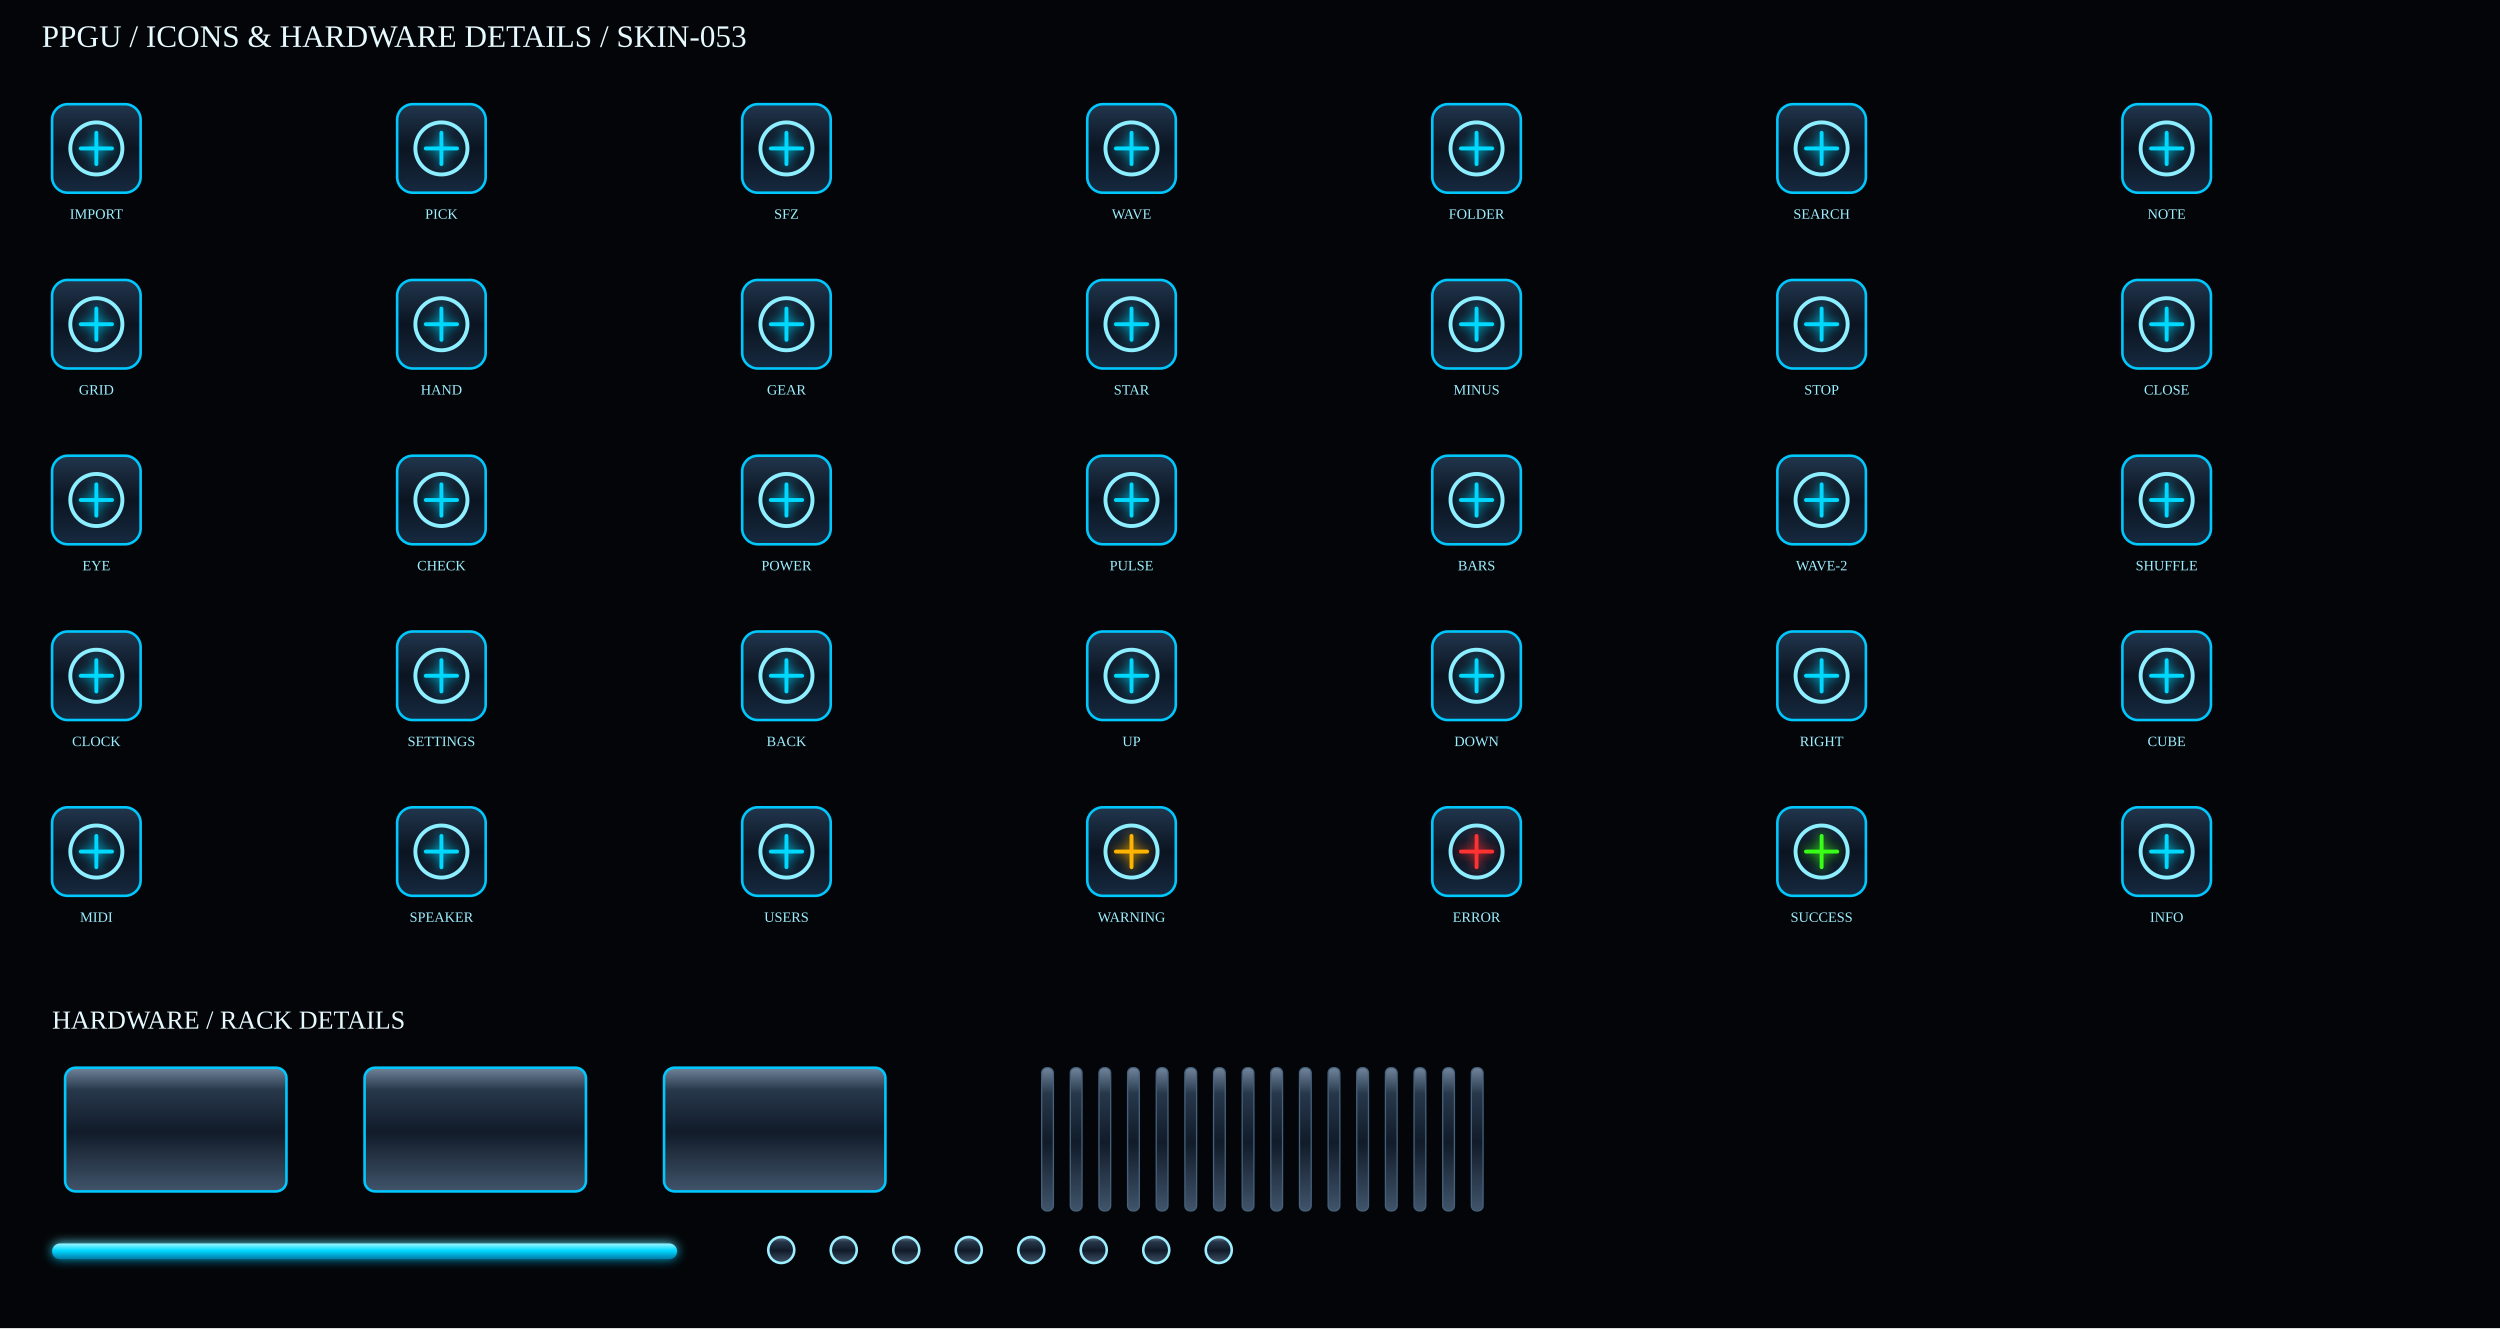
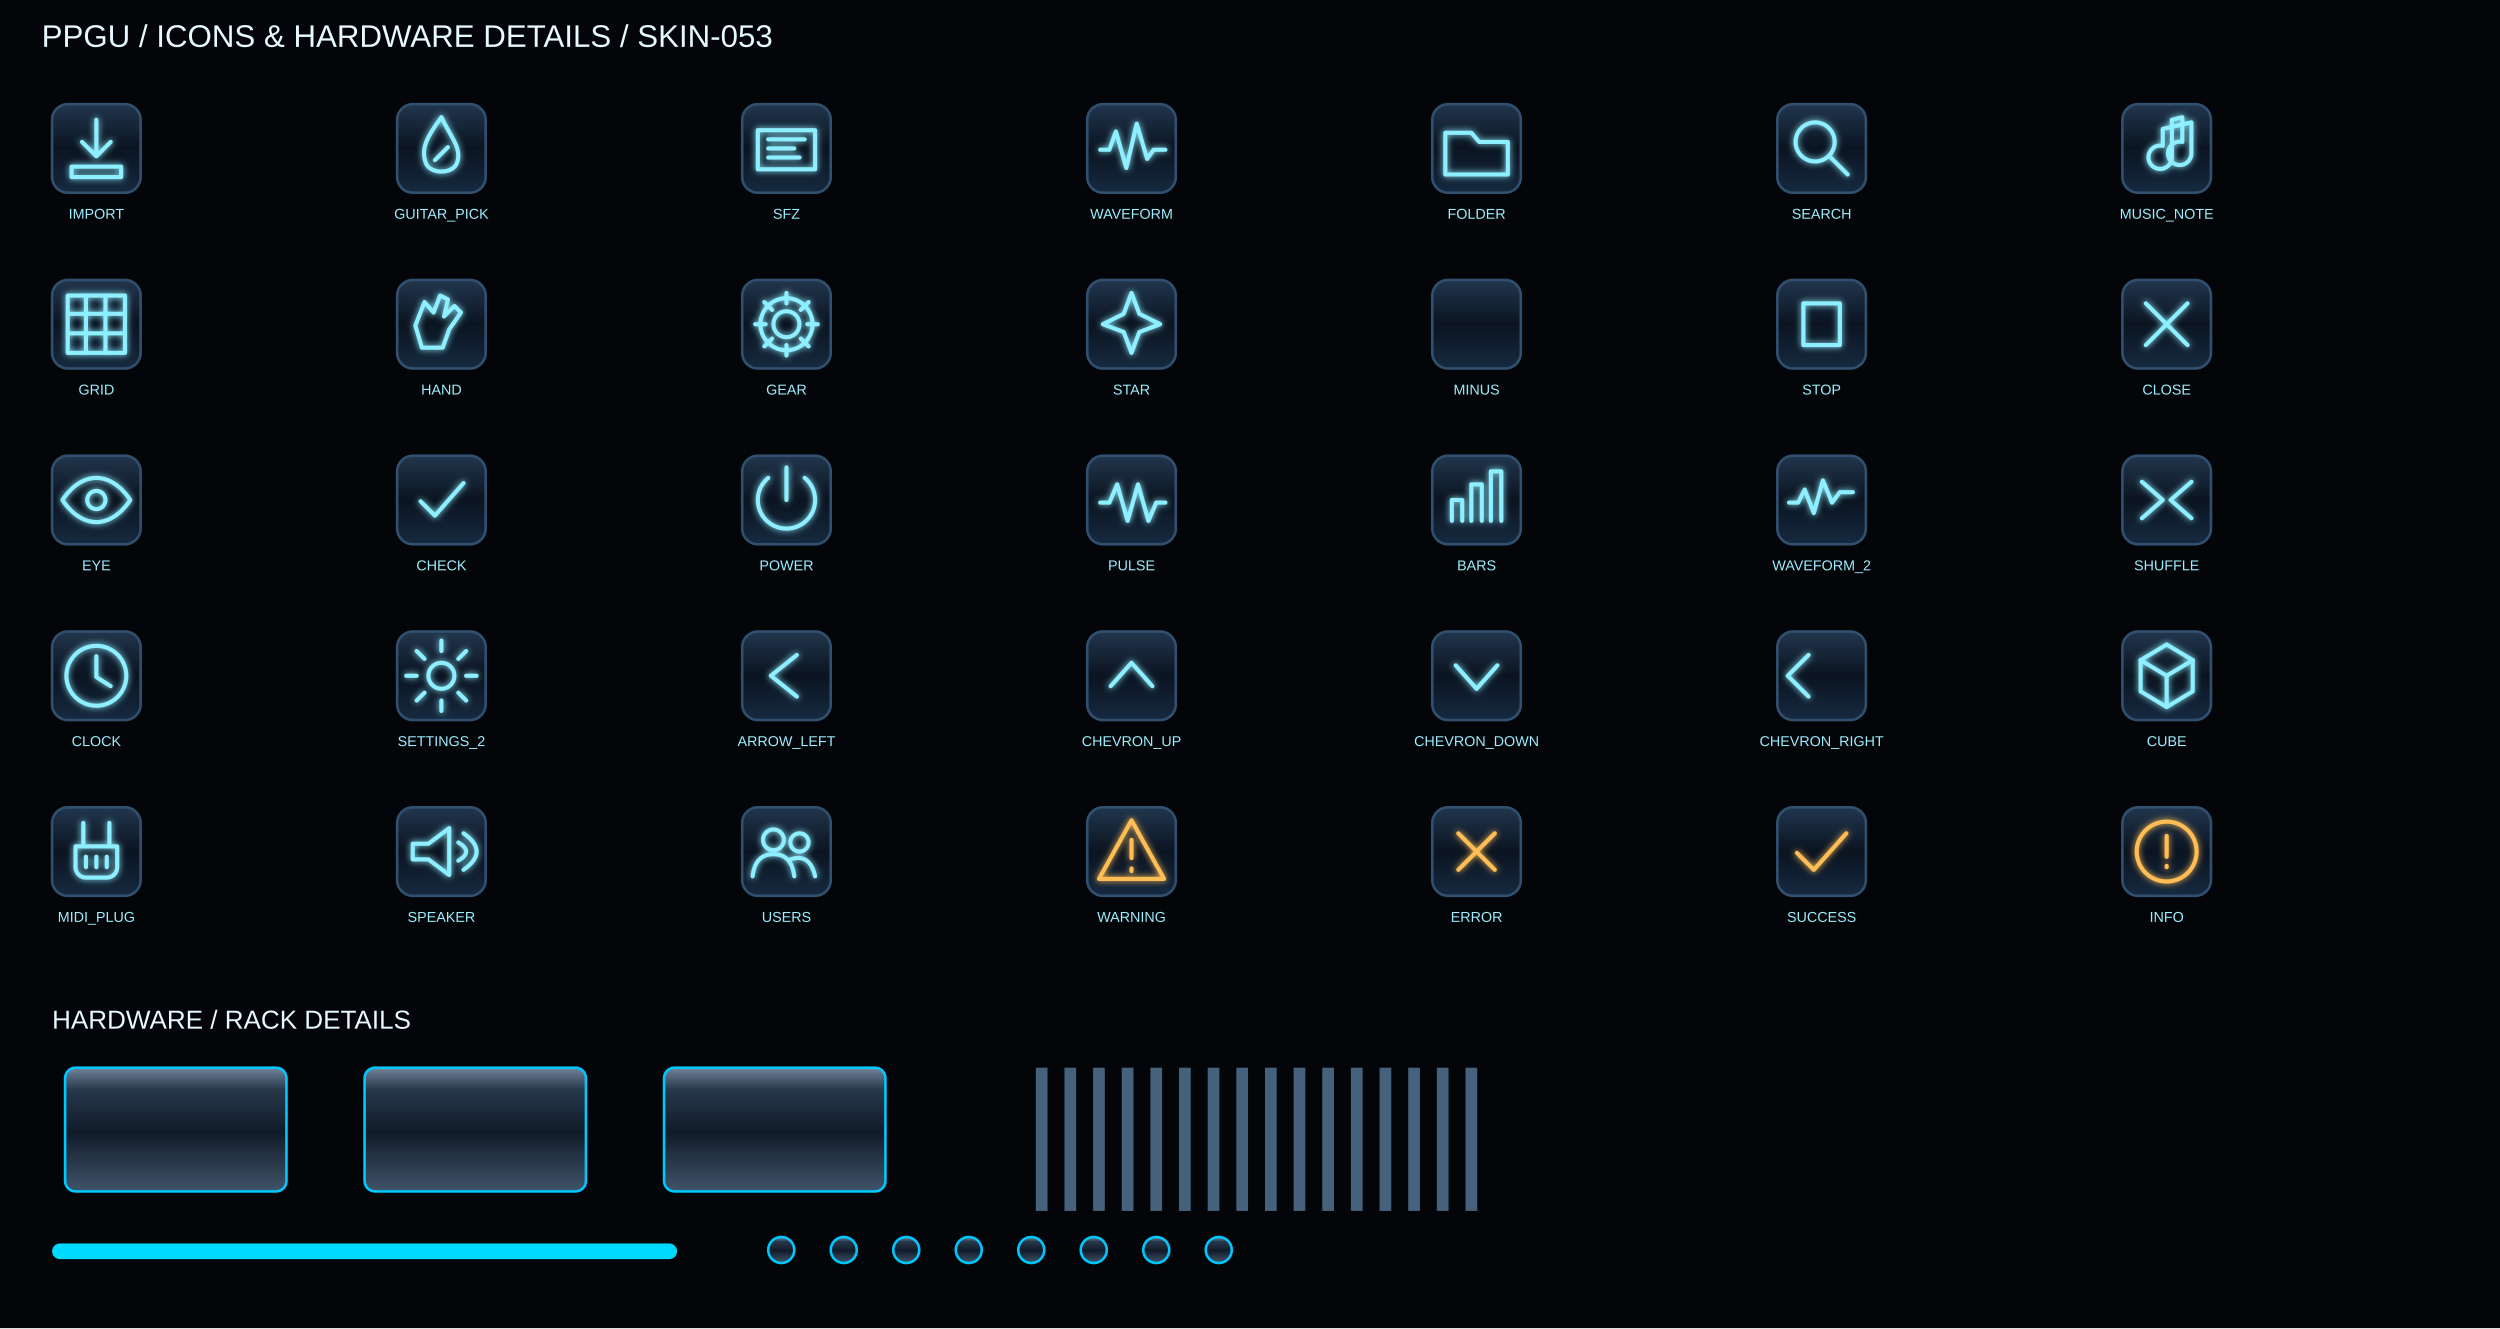
<svg xmlns="http://www.w3.org/2000/svg" width="1920" height="1020" viewBox="0 0 1920 1020">
  <defs>
-     <linearGradient id="bg" x2="0" y2="1">
-       <stop stop-color="#101a2a" />
-       <stop offset="1" stop-color="#070a10" />
-     </linearGradient>
    <linearGradient id="metal" x2="0" y2="1">
      <stop stop-color="#71849a" />
      <stop offset=".18" stop-color="#27384b" />
      <stop offset=".52" stop-color="#111b29" />
      <stop offset="1" stop-color="#40546a" />
    </linearGradient>
    <linearGradient id="glass" x2="0" y2="1">
      <stop stop-color="#21364d" />
      <stop offset=".5" stop-color="#0b1421" />
      <stop offset="1" stop-color="#162a40" />
    </linearGradient>
-     <linearGradient id="cyan" x2="0" y2="1">
-       <stop stop-color="#9af5ff" />
-       <stop offset=".45" stop-color="#00d9ff" />
-       <stop offset="1" stop-color="#007ba8" />
-     </linearGradient>
    <filter id="glow" x="-80%" y="-80%" width="260%" height="260%">
-       <feGaussianBlur stdDeviation="4" result="b" />
+       <feGaussianBlur stdDeviation="2.4" result="b" />
      <feMerge>
        <feMergeNode in="b" />
        <feMergeNode in="SourceGraphic" />
      </feMerge>
    </filter>
-     <filter id="soft" x="-50%" y="-50%" width="200%" height="200%">
-       <feGaussianBlur stdDeviation="2" />
-     </filter>
  </defs>
  <rect width="1920" height="1020" fill="#030508" />
-   <text x="32" y="36" fill="#e7faff" font-size="24">PPGU / ICONS &amp; HARDWARE DETAILS / SKIN-053</text>
-   <g>
-     <rect x="40" y="80" width="68" height="68" rx="12" fill="url(#glass)" stroke="#00c8ff" stroke-width="2" />
-     <circle cx="74" cy="114" r="20" fill="none" stroke="#8defff" stroke-width="3" />
-     <path d="M62 114h24M74 102v24" stroke="#00d9ff" stroke-width="3" stroke-linecap="round" filter="url(#glow)" />
-     <text x="74" y="168" fill="#9defff" text-anchor="middle" font-size="11">IMPORT</text>
-   </g>
-   <g>
-     <rect x="305" y="80" width="68" height="68" rx="12" fill="url(#glass)" stroke="#00c8ff" stroke-width="2" />
-     <circle cx="339" cy="114" r="20" fill="none" stroke="#8defff" stroke-width="3" />
-     <path d="M327 114h24M339 102v24" stroke="#00d9ff" stroke-width="3" stroke-linecap="round" filter="url(#glow)" />
-     <text x="339" y="168" fill="#9defff" text-anchor="middle" font-size="11">PICK</text>
-   </g>
-   <g>
-     <rect x="570" y="80" width="68" height="68" rx="12" fill="url(#glass)" stroke="#00c8ff" stroke-width="2" />
-     <circle cx="604" cy="114" r="20" fill="none" stroke="#8defff" stroke-width="3" />
-     <path d="M592 114h24M604 102v24" stroke="#00d9ff" stroke-width="3" stroke-linecap="round" filter="url(#glow)" />
-     <text x="604" y="168" fill="#9defff" text-anchor="middle" font-size="11">SFZ</text>
-   </g>
-   <g>
-     <rect x="835" y="80" width="68" height="68" rx="12" fill="url(#glass)" stroke="#00c8ff" stroke-width="2" />
-     <circle cx="869" cy="114" r="20" fill="none" stroke="#8defff" stroke-width="3" />
-     <path d="M857 114h24M869 102v24" stroke="#00d9ff" stroke-width="3" stroke-linecap="round" filter="url(#glow)" />
-     <text x="869" y="168" fill="#9defff" text-anchor="middle" font-size="11">WAVE</text>
-   </g>
-   <g>
-     <rect x="1100" y="80" width="68" height="68" rx="12" fill="url(#glass)" stroke="#00c8ff" stroke-width="2" />
-     <circle cx="1134" cy="114" r="20" fill="none" stroke="#8defff" stroke-width="3" />
-     <path d="M1122 114h24M1134 102v24" stroke="#00d9ff" stroke-width="3" stroke-linecap="round" filter="url(#glow)" />
-     <text x="1134" y="168" fill="#9defff" text-anchor="middle" font-size="11">FOLDER</text>
-   </g>
-   <g>
-     <rect x="1365" y="80" width="68" height="68" rx="12" fill="url(#glass)" stroke="#00c8ff" stroke-width="2" />
-     <circle cx="1399" cy="114" r="20" fill="none" stroke="#8defff" stroke-width="3" />
-     <path d="M1387 114h24M1399 102v24" stroke="#00d9ff" stroke-width="3" stroke-linecap="round" filter="url(#glow)" />
-     <text x="1399" y="168" fill="#9defff" text-anchor="middle" font-size="11">SEARCH</text>
-   </g>
-   <g>
-     <rect x="1630" y="80" width="68" height="68" rx="12" fill="url(#glass)" stroke="#00c8ff" stroke-width="2" />
-     <circle cx="1664" cy="114" r="20" fill="none" stroke="#8defff" stroke-width="3" />
-     <path d="M1652 114h24M1664 102v24" stroke="#00d9ff" stroke-width="3" stroke-linecap="round" filter="url(#glow)" />
-     <text x="1664" y="168" fill="#9defff" text-anchor="middle" font-size="11">NOTE</text>
-   </g>
-   <g>
-     <rect x="40" y="215" width="68" height="68" rx="12" fill="url(#glass)" stroke="#00c8ff" stroke-width="2" />
-     <circle cx="74" cy="249" r="20" fill="none" stroke="#8defff" stroke-width="3" />
-     <path d="M62 249h24M74 237v24" stroke="#00d9ff" stroke-width="3" stroke-linecap="round" filter="url(#glow)" />
-     <text x="74" y="303" fill="#9defff" text-anchor="middle" font-size="11">GRID</text>
-   </g>
-   <g>
-     <rect x="305" y="215" width="68" height="68" rx="12" fill="url(#glass)" stroke="#00c8ff" stroke-width="2" />
-     <circle cx="339" cy="249" r="20" fill="none" stroke="#8defff" stroke-width="3" />
-     <path d="M327 249h24M339 237v24" stroke="#00d9ff" stroke-width="3" stroke-linecap="round" filter="url(#glow)" />
-     <text x="339" y="303" fill="#9defff" text-anchor="middle" font-size="11">HAND</text>
-   </g>
-   <g>
-     <rect x="570" y="215" width="68" height="68" rx="12" fill="url(#glass)" stroke="#00c8ff" stroke-width="2" />
-     <circle cx="604" cy="249" r="20" fill="none" stroke="#8defff" stroke-width="3" />
-     <path d="M592 249h24M604 237v24" stroke="#00d9ff" stroke-width="3" stroke-linecap="round" filter="url(#glow)" />
-     <text x="604" y="303" fill="#9defff" text-anchor="middle" font-size="11">GEAR</text>
-   </g>
-   <g>
-     <rect x="835" y="215" width="68" height="68" rx="12" fill="url(#glass)" stroke="#00c8ff" stroke-width="2" />
-     <circle cx="869" cy="249" r="20" fill="none" stroke="#8defff" stroke-width="3" />
-     <path d="M857 249h24M869 237v24" stroke="#00d9ff" stroke-width="3" stroke-linecap="round" filter="url(#glow)" />
-     <text x="869" y="303" fill="#9defff" text-anchor="middle" font-size="11">STAR</text>
-   </g>
-   <g>
-     <rect x="1100" y="215" width="68" height="68" rx="12" fill="url(#glass)" stroke="#00c8ff" stroke-width="2" />
-     <circle cx="1134" cy="249" r="20" fill="none" stroke="#8defff" stroke-width="3" />
-     <path d="M1122 249h24M1134 237v24" stroke="#00d9ff" stroke-width="3" stroke-linecap="round" filter="url(#glow)" />
-     <text x="1134" y="303" fill="#9defff" text-anchor="middle" font-size="11">MINUS</text>
-   </g>
-   <g>
-     <rect x="1365" y="215" width="68" height="68" rx="12" fill="url(#glass)" stroke="#00c8ff" stroke-width="2" />
-     <circle cx="1399" cy="249" r="20" fill="none" stroke="#8defff" stroke-width="3" />
-     <path d="M1387 249h24M1399 237v24" stroke="#00d9ff" stroke-width="3" stroke-linecap="round" filter="url(#glow)" />
-     <text x="1399" y="303" fill="#9defff" text-anchor="middle" font-size="11">STOP</text>
-   </g>
-   <g>
-     <rect x="1630" y="215" width="68" height="68" rx="12" fill="url(#glass)" stroke="#00c8ff" stroke-width="2" />
-     <circle cx="1664" cy="249" r="20" fill="none" stroke="#8defff" stroke-width="3" />
-     <path d="M1652 249h24M1664 237v24" stroke="#00d9ff" stroke-width="3" stroke-linecap="round" filter="url(#glow)" />
-     <text x="1664" y="303" fill="#9defff" text-anchor="middle" font-size="11">CLOSE</text>
-   </g>
-   <g>
-     <rect x="40" y="350" width="68" height="68" rx="12" fill="url(#glass)" stroke="#00c8ff" stroke-width="2" />
-     <circle cx="74" cy="384" r="20" fill="none" stroke="#8defff" stroke-width="3" />
-     <path d="M62 384h24M74 372v24" stroke="#00d9ff" stroke-width="3" stroke-linecap="round" filter="url(#glow)" />
-     <text x="74" y="438" fill="#9defff" text-anchor="middle" font-size="11">EYE</text>
-   </g>
-   <g>
-     <rect x="305" y="350" width="68" height="68" rx="12" fill="url(#glass)" stroke="#00c8ff" stroke-width="2" />
-     <circle cx="339" cy="384" r="20" fill="none" stroke="#8defff" stroke-width="3" />
-     <path d="M327 384h24M339 372v24" stroke="#00d9ff" stroke-width="3" stroke-linecap="round" filter="url(#glow)" />
-     <text x="339" y="438" fill="#9defff" text-anchor="middle" font-size="11">CHECK</text>
-   </g>
-   <g>
-     <rect x="570" y="350" width="68" height="68" rx="12" fill="url(#glass)" stroke="#00c8ff" stroke-width="2" />
-     <circle cx="604" cy="384" r="20" fill="none" stroke="#8defff" stroke-width="3" />
-     <path d="M592 384h24M604 372v24" stroke="#00d9ff" stroke-width="3" stroke-linecap="round" filter="url(#glow)" />
-     <text x="604" y="438" fill="#9defff" text-anchor="middle" font-size="11">POWER</text>
-   </g>
-   <g>
-     <rect x="835" y="350" width="68" height="68" rx="12" fill="url(#glass)" stroke="#00c8ff" stroke-width="2" />
-     <circle cx="869" cy="384" r="20" fill="none" stroke="#8defff" stroke-width="3" />
-     <path d="M857 384h24M869 372v24" stroke="#00d9ff" stroke-width="3" stroke-linecap="round" filter="url(#glow)" />
-     <text x="869" y="438" fill="#9defff" text-anchor="middle" font-size="11">PULSE</text>
-   </g>
-   <g>
-     <rect x="1100" y="350" width="68" height="68" rx="12" fill="url(#glass)" stroke="#00c8ff" stroke-width="2" />
-     <circle cx="1134" cy="384" r="20" fill="none" stroke="#8defff" stroke-width="3" />
-     <path d="M1122 384h24M1134 372v24" stroke="#00d9ff" stroke-width="3" stroke-linecap="round" filter="url(#glow)" />
-     <text x="1134" y="438" fill="#9defff" text-anchor="middle" font-size="11">BARS</text>
-   </g>
-   <g>
-     <rect x="1365" y="350" width="68" height="68" rx="12" fill="url(#glass)" stroke="#00c8ff" stroke-width="2" />
-     <circle cx="1399" cy="384" r="20" fill="none" stroke="#8defff" stroke-width="3" />
-     <path d="M1387 384h24M1399 372v24" stroke="#00d9ff" stroke-width="3" stroke-linecap="round" filter="url(#glow)" />
-     <text x="1399" y="438" fill="#9defff" text-anchor="middle" font-size="11">WAVE-2</text>
-   </g>
-   <g>
-     <rect x="1630" y="350" width="68" height="68" rx="12" fill="url(#glass)" stroke="#00c8ff" stroke-width="2" />
-     <circle cx="1664" cy="384" r="20" fill="none" stroke="#8defff" stroke-width="3" />
-     <path d="M1652 384h24M1664 372v24" stroke="#00d9ff" stroke-width="3" stroke-linecap="round" filter="url(#glow)" />
-     <text x="1664" y="438" fill="#9defff" text-anchor="middle" font-size="11">SHUFFLE</text>
-   </g>
-   <g>
-     <rect x="40" y="485" width="68" height="68" rx="12" fill="url(#glass)" stroke="#00c8ff" stroke-width="2" />
-     <circle cx="74" cy="519" r="20" fill="none" stroke="#8defff" stroke-width="3" />
-     <path d="M62 519h24M74 507v24" stroke="#00d9ff" stroke-width="3" stroke-linecap="round" filter="url(#glow)" />
-     <text x="74" y="573" fill="#9defff" text-anchor="middle" font-size="11">CLOCK</text>
-   </g>
-   <g>
-     <rect x="305" y="485" width="68" height="68" rx="12" fill="url(#glass)" stroke="#00c8ff" stroke-width="2" />
-     <circle cx="339" cy="519" r="20" fill="none" stroke="#8defff" stroke-width="3" />
-     <path d="M327 519h24M339 507v24" stroke="#00d9ff" stroke-width="3" stroke-linecap="round" filter="url(#glow)" />
-     <text x="339" y="573" fill="#9defff" text-anchor="middle" font-size="11">SETTINGS</text>
-   </g>
-   <g>
-     <rect x="570" y="485" width="68" height="68" rx="12" fill="url(#glass)" stroke="#00c8ff" stroke-width="2" />
-     <circle cx="604" cy="519" r="20" fill="none" stroke="#8defff" stroke-width="3" />
-     <path d="M592 519h24M604 507v24" stroke="#00d9ff" stroke-width="3" stroke-linecap="round" filter="url(#glow)" />
-     <text x="604" y="573" fill="#9defff" text-anchor="middle" font-size="11">BACK</text>
-   </g>
-   <g>
-     <rect x="835" y="485" width="68" height="68" rx="12" fill="url(#glass)" stroke="#00c8ff" stroke-width="2" />
-     <circle cx="869" cy="519" r="20" fill="none" stroke="#8defff" stroke-width="3" />
-     <path d="M857 519h24M869 507v24" stroke="#00d9ff" stroke-width="3" stroke-linecap="round" filter="url(#glow)" />
-     <text x="869" y="573" fill="#9defff" text-anchor="middle" font-size="11">UP</text>
-   </g>
-   <g>
-     <rect x="1100" y="485" width="68" height="68" rx="12" fill="url(#glass)" stroke="#00c8ff" stroke-width="2" />
-     <circle cx="1134" cy="519" r="20" fill="none" stroke="#8defff" stroke-width="3" />
-     <path d="M1122 519h24M1134 507v24" stroke="#00d9ff" stroke-width="3" stroke-linecap="round" filter="url(#glow)" />
-     <text x="1134" y="573" fill="#9defff" text-anchor="middle" font-size="11">DOWN</text>
-   </g>
-   <g>
-     <rect x="1365" y="485" width="68" height="68" rx="12" fill="url(#glass)" stroke="#00c8ff" stroke-width="2" />
-     <circle cx="1399" cy="519" r="20" fill="none" stroke="#8defff" stroke-width="3" />
-     <path d="M1387 519h24M1399 507v24" stroke="#00d9ff" stroke-width="3" stroke-linecap="round" filter="url(#glow)" />
-     <text x="1399" y="573" fill="#9defff" text-anchor="middle" font-size="11">RIGHT</text>
-   </g>
-   <g>
-     <rect x="1630" y="485" width="68" height="68" rx="12" fill="url(#glass)" stroke="#00c8ff" stroke-width="2" />
-     <circle cx="1664" cy="519" r="20" fill="none" stroke="#8defff" stroke-width="3" />
-     <path d="M1652 519h24M1664 507v24" stroke="#00d9ff" stroke-width="3" stroke-linecap="round" filter="url(#glow)" />
-     <text x="1664" y="573" fill="#9defff" text-anchor="middle" font-size="11">CUBE</text>
-   </g>
-   <g>
-     <rect x="40" y="620" width="68" height="68" rx="12" fill="url(#glass)" stroke="#00c8ff" stroke-width="2" />
-     <circle cx="74" cy="654" r="20" fill="none" stroke="#8defff" stroke-width="3" />
-     <path d="M62 654h24M74 642v24" stroke="#00d9ff" stroke-width="3" stroke-linecap="round" filter="url(#glow)" />
-     <text x="74" y="708" fill="#9defff" text-anchor="middle" font-size="11">MIDI</text>
-   </g>
-   <g>
-     <rect x="305" y="620" width="68" height="68" rx="12" fill="url(#glass)" stroke="#00c8ff" stroke-width="2" />
-     <circle cx="339" cy="654" r="20" fill="none" stroke="#8defff" stroke-width="3" />
-     <path d="M327 654h24M339 642v24" stroke="#00d9ff" stroke-width="3" stroke-linecap="round" filter="url(#glow)" />
-     <text x="339" y="708" fill="#9defff" text-anchor="middle" font-size="11">SPEAKER</text>
-   </g>
-   <g>
-     <rect x="570" y="620" width="68" height="68" rx="12" fill="url(#glass)" stroke="#00c8ff" stroke-width="2" />
-     <circle cx="604" cy="654" r="20" fill="none" stroke="#8defff" stroke-width="3" />
-     <path d="M592 654h24M604 642v24" stroke="#00d9ff" stroke-width="3" stroke-linecap="round" filter="url(#glow)" />
-     <text x="604" y="708" fill="#9defff" text-anchor="middle" font-size="11">USERS</text>
-   </g>
-   <g>
-     <rect x="835" y="620" width="68" height="68" rx="12" fill="url(#glass)" stroke="#00c8ff" stroke-width="2" />
-     <circle cx="869" cy="654" r="20" fill="none" stroke="#8defff" stroke-width="3" />
-     <path d="M857 654h24M869 642v24" stroke="#ffb400" stroke-width="3" stroke-linecap="round" filter="url(#glow)" />
-     <text x="869" y="708" fill="#9defff" text-anchor="middle" font-size="11">WARNING</text>
-   </g>
-   <g>
-     <rect x="1100" y="620" width="68" height="68" rx="12" fill="url(#glass)" stroke="#00c8ff" stroke-width="2" />
-     <circle cx="1134" cy="654" r="20" fill="none" stroke="#8defff" stroke-width="3" />
-     <path d="M1122 654h24M1134 642v24" stroke="#ff3030" stroke-width="3" stroke-linecap="round" filter="url(#glow)" />
-     <text x="1134" y="708" fill="#9defff" text-anchor="middle" font-size="11">ERROR</text>
-   </g>
-   <g>
-     <rect x="1365" y="620" width="68" height="68" rx="12" fill="url(#glass)" stroke="#00c8ff" stroke-width="2" />
-     <circle cx="1399" cy="654" r="20" fill="none" stroke="#8defff" stroke-width="3" />
-     <path d="M1387 654h24M1399 642v24" stroke="#39ff14" stroke-width="3" stroke-linecap="round" filter="url(#glow)" />
-     <text x="1399" y="708" fill="#9defff" text-anchor="middle" font-size="11">SUCCESS</text>
-   </g>
-   <g>
-     <rect x="1630" y="620" width="68" height="68" rx="12" fill="url(#glass)" stroke="#00c8ff" stroke-width="2" />
-     <circle cx="1664" cy="654" r="20" fill="none" stroke="#8defff" stroke-width="3" />
-     <path d="M1652 654h24M1664 642v24" stroke="#00d9ff" stroke-width="3" stroke-linecap="round" filter="url(#glow)" />
-     <text x="1664" y="708" fill="#9defff" text-anchor="middle" font-size="11">INFO</text>
-   </g>
-   <text x="40" y="790" fill="#e7faff" font-size="20">HARDWARE / RACK DETAILS</text>
-   <rect x="50" y="820" width="170" height="95" rx="8" fill="url(#metal)" stroke="#00c8ff" stroke-width="2" />
-   <rect x="280" y="820" width="170" height="95" rx="8" fill="url(#metal)" stroke="#00c8ff" stroke-width="2" />
-   <rect x="510" y="820" width="170" height="95" rx="8" fill="url(#metal)" stroke="#00c8ff" stroke-width="2" />
-   <rect x="800" y="820" width="9" height="110" rx="4" fill="url(#metal)" stroke="#45617b" />
-   <rect x="822" y="820" width="9" height="110" rx="4" fill="url(#metal)" stroke="#45617b" />
-   <rect x="844" y="820" width="9" height="110" rx="4" fill="url(#metal)" stroke="#45617b" />
-   <rect x="866" y="820" width="9" height="110" rx="4" fill="url(#metal)" stroke="#45617b" />
-   <rect x="888" y="820" width="9" height="110" rx="4" fill="url(#metal)" stroke="#45617b" />
-   <rect x="910" y="820" width="9" height="110" rx="4" fill="url(#metal)" stroke="#45617b" />
-   <rect x="932" y="820" width="9" height="110" rx="4" fill="url(#metal)" stroke="#45617b" />
-   <rect x="954" y="820" width="9" height="110" rx="4" fill="url(#metal)" stroke="#45617b" />
-   <rect x="976" y="820" width="9" height="110" rx="4" fill="url(#metal)" stroke="#45617b" />
-   <rect x="998" y="820" width="9" height="110" rx="4" fill="url(#metal)" stroke="#45617b" />
-   <rect x="1020" y="820" width="9" height="110" rx="4" fill="url(#metal)" stroke="#45617b" />
-   <rect x="1042" y="820" width="9" height="110" rx="4" fill="url(#metal)" stroke="#45617b" />
-   <rect x="1064" y="820" width="9" height="110" rx="4" fill="url(#metal)" stroke="#45617b" />
-   <rect x="1086" y="820" width="9" height="110" rx="4" fill="url(#metal)" stroke="#45617b" />
-   <rect x="1108" y="820" width="9" height="110" rx="4" fill="url(#metal)" stroke="#45617b" />
-   <rect x="1130" y="820" width="9" height="110" rx="4" fill="url(#metal)" stroke="#45617b" />
-   <rect x="40" y="955" width="480" height="12" rx="6" fill="url(#cyan)" filter="url(#glow)" />
-   <circle cx="600" cy="960" r="10" fill="url(#metal)" stroke="#9defff" stroke-width="2" />
-   <circle cx="648" cy="960" r="10" fill="url(#metal)" stroke="#9defff" stroke-width="2" />
-   <circle cx="696" cy="960" r="10" fill="url(#metal)" stroke="#9defff" stroke-width="2" />
-   <circle cx="744" cy="960" r="10" fill="url(#metal)" stroke="#9defff" stroke-width="2" />
-   <circle cx="792" cy="960" r="10" fill="url(#metal)" stroke="#9defff" stroke-width="2" />
-   <circle cx="840" cy="960" r="10" fill="url(#metal)" stroke="#9defff" stroke-width="2" />
-   <circle cx="888" cy="960" r="10" fill="url(#metal)" stroke="#9defff" stroke-width="2" />
-   <circle cx="936" cy="960" r="10" fill="url(#metal)" stroke="#9defff" stroke-width="2" />
+   <text x="32" y="36" fill="#e7faff" font-size="24" font-family="Arial">PPGU / ICONS &amp; HARDWARE DETAILS / SKIN-053</text>
+   <g transform="translate(40 80)">
+     <rect width="68" height="68" rx="12" fill="url(#glass)" stroke="#31506f" stroke-width="2" />
+     <g fill="none" stroke="#8defff" stroke-width="3.2" stroke-linecap="round" stroke-linejoin="round" filter="url(#glow)">
+       <path d="M34 12v28m-11-11 11 11 11-11M15 48h38v8H15z" />
+     </g>
+     <text x="34" y="88" fill="#9defff" text-anchor="middle" font-size="11" font-family="Arial">IMPORT</text>
+   </g>
+   <g transform="translate(305 80)">
+     <rect width="68" height="68" rx="12" fill="url(#glass)" stroke="#31506f" stroke-width="2" />
+     <g fill="none" stroke="#8defff" stroke-width="3.2" stroke-linecap="round" stroke-linejoin="round" filter="url(#glow)">
+       <path d="M34 10C23 25 18 34 22 45c3 9 21 9 24 0 4-11-5-20-12-35z" />
+       <path d="M29 43l10-10" />
+     </g>
+     <text x="34" y="88" fill="#9defff" text-anchor="middle" font-size="11" font-family="Arial">GUITAR_PICK</text>
+   </g>
+   <g transform="translate(570 80)">
+     <rect width="68" height="68" rx="12" fill="url(#glass)" stroke="#31506f" stroke-width="2" />
+     <g fill="none" stroke="#8defff" stroke-width="3.2" stroke-linecap="round" stroke-linejoin="round" filter="url(#glow)">
+       <path d="M12 20h44v30H12z" />
+       <path d="M20 27h28M20 34h20M20 41h24" />
+     </g>
+     <text x="34" y="88" fill="#9defff" text-anchor="middle" font-size="11" font-family="Arial">SFZ</text>
+   </g>
+   <g transform="translate(835 80)">
+     <rect width="68" height="68" rx="12" fill="url(#glass)" stroke="#31506f" stroke-width="2" />
+     <g fill="none" stroke="#8defff" stroke-width="3.2" stroke-linecap="round" stroke-linejoin="round" filter="url(#glow)">
+       <path d="M10 35h7l5-14 8 28 8-34 8 27 5-7h9" />
+     </g>
+     <text x="34" y="88" fill="#9defff" text-anchor="middle" font-size="11" font-family="Arial">WAVEFORM</text>
+   </g>
+   <g transform="translate(1100 80)">
+     <rect width="68" height="68" rx="12" fill="url(#glass)" stroke="#31506f" stroke-width="2" />
+     <g fill="none" stroke="#8defff" stroke-width="3.2" stroke-linecap="round" stroke-linejoin="round" filter="url(#glow)">
+       <path d="M10 22h20l6 7h22v25H10z" />
+     </g>
+     <text x="34" y="88" fill="#9defff" text-anchor="middle" font-size="11" font-family="Arial">FOLDER</text>
+   </g>
+   <g transform="translate(1365 80)">
+     <rect width="68" height="68" rx="12" fill="url(#glass)" stroke="#31506f" stroke-width="2" />
+     <g fill="none" stroke="#8defff" stroke-width="3.2" stroke-linecap="round" stroke-linejoin="round" filter="url(#glow)">
+       <circle cx="29" cy="29" r="15" />
+       <path d="M40 40l14 14" />
+     </g>
+     <text x="34" y="88" fill="#9defff" text-anchor="middle" font-size="11" font-family="Arial">SEARCH</text>
+   </g>
+   <g transform="translate(1630 80)">
+     <rect width="68" height="68" rx="12" fill="url(#glass)" stroke="#31506f" stroke-width="2" />
+     <g fill="none" stroke="#8defff" stroke-width="3.2" stroke-linecap="round" stroke-linejoin="round" filter="url(#glow)">
+       <path d="M38 12v29a9 9 0 1 1-7-9V19l22-5v24a9 9 0 1 1-7-9V10z" />
+     </g>
+     <text x="34" y="88" fill="#9defff" text-anchor="middle" font-size="11" font-family="Arial">MUSIC_NOTE</text>
+   </g>
+   <g transform="translate(40 215)">
+     <rect width="68" height="68" rx="12" fill="url(#glass)" stroke="#31506f" stroke-width="2" />
+     <g fill="none" stroke="#8defff" stroke-width="3.2" stroke-linecap="round" stroke-linejoin="round" filter="url(#glow)">
+       <path d="M12 12h44v44H12zM26 12v44M41 12v44M12 26h44M12 41h44" />
+     </g>
+     <text x="34" y="88" fill="#9defff" text-anchor="middle" font-size="11" font-family="Arial">GRID</text>
+   </g>
+   <g transform="translate(305 215)">
+     <rect width="68" height="68" rx="12" fill="url(#glass)" stroke="#31506f" stroke-width="2" />
+     <g fill="none" stroke="#8defff" stroke-width="3.2" stroke-linecap="round" stroke-linejoin="round" filter="url(#glow)">
+       <path d="M19 52l-5-17 7-18 7 8 5-13 6 3-3 13 8-8 5 5-9 13-5 14z" />
+     </g>
+     <text x="34" y="88" fill="#9defff" text-anchor="middle" font-size="11" font-family="Arial">HAND</text>
+   </g>
+   <g transform="translate(570 215)">
+     <rect width="68" height="68" rx="12" fill="url(#glass)" stroke="#31506f" stroke-width="2" />
+     <g fill="none" stroke="#8defff" stroke-width="3.2" stroke-linecap="round" stroke-linejoin="round" filter="url(#glow)">
+       <circle cx="34" cy="34" r="10" />
+       <path d="M34 10v8M34 50v8M10 34h8M50 34h8M17 17l6 6M45 45l6 6M51 17l-6 6M23 45l-6 6" />
+       <circle cx="34" cy="34" r="20" />
+     </g>
+     <text x="34" y="88" fill="#9defff" text-anchor="middle" font-size="11" font-family="Arial">GEAR</text>
+   </g>
+   <g transform="translate(835 215)">
+     <rect width="68" height="68" rx="12" fill="url(#glass)" stroke="#31506f" stroke-width="2" />
+     <g fill="none" stroke="#8defff" stroke-width="3.2" stroke-linecap="round" stroke-linejoin="round" filter="url(#glow)">
+       <path d="M34 10l6 16 16 8-16 6-6 16-6-16-16-6 16-8z" />
+     </g>
+     <text x="34" y="88" fill="#9defff" text-anchor="middle" font-size="11" font-family="Arial">STAR</text>
+   </g>
+   <g transform="translate(1100 215)">
+     <rect width="68" height="68" rx="12" fill="url(#glass)" stroke="#31506f" stroke-width="2" />
+     <g fill="none" stroke="#8defff" stroke-width="3.2" stroke-linecap="round" stroke-linejoin="round" filter="url(#glow)">
+       <path d="M16 34h36" />
+     </g>
+     <text x="34" y="88" fill="#9defff" text-anchor="middle" font-size="11" font-family="Arial">MINUS</text>
+   </g>
+   <g transform="translate(1365 215)">
+     <rect width="68" height="68" rx="12" fill="url(#glass)" stroke="#31506f" stroke-width="2" />
+     <g fill="none" stroke="#8defff" stroke-width="3.2" stroke-linecap="round" stroke-linejoin="round" filter="url(#glow)">
+       <path d="M20 18h28v32H20z" />
+     </g>
+     <text x="34" y="88" fill="#9defff" text-anchor="middle" font-size="11" font-family="Arial">STOP</text>
+   </g>
+   <g transform="translate(1630 215)">
+     <rect width="68" height="68" rx="12" fill="url(#glass)" stroke="#31506f" stroke-width="2" />
+     <g fill="none" stroke="#8defff" stroke-width="3.2" stroke-linecap="round" stroke-linejoin="round" filter="url(#glow)">
+       <path d="M18 18l32 32M50 18L18 50" />
+     </g>
+     <text x="34" y="88" fill="#9defff" text-anchor="middle" font-size="11" font-family="Arial">CLOSE</text>
+   </g>
+   <g transform="translate(40 350)">
+     <rect width="68" height="68" rx="12" fill="url(#glass)" stroke="#31506f" stroke-width="2" />
+     <g fill="none" stroke="#8defff" stroke-width="3.2" stroke-linecap="round" stroke-linejoin="round" filter="url(#glow)">
+       <path d="M8 34s10-17 26-17 26 17 26 17-10 17-26 17S8 34 8 34z" />
+       <circle cx="34" cy="34" r="7" />
+     </g>
+     <text x="34" y="88" fill="#9defff" text-anchor="middle" font-size="11" font-family="Arial">EYE</text>
+   </g>
+   <g transform="translate(305 350)">
+     <rect width="68" height="68" rx="12" fill="url(#glass)" stroke="#31506f" stroke-width="2" />
+     <g fill="none" stroke="#8defff" stroke-width="3.2" stroke-linecap="round" stroke-linejoin="round" filter="url(#glow)">
+       <path d="M18 35l11 11 22-25" />
+     </g>
+     <text x="34" y="88" fill="#9defff" text-anchor="middle" font-size="11" font-family="Arial">CHECK</text>
+   </g>
+   <g transform="translate(570 350)">
+     <rect width="68" height="68" rx="12" fill="url(#glass)" stroke="#31506f" stroke-width="2" />
+     <g fill="none" stroke="#8defff" stroke-width="3.2" stroke-linecap="round" stroke-linejoin="round" filter="url(#glow)">
+       <path d="M34 9v25" />
+       <path d="M20 17a22 22 0 1 0 28 0" />
+     </g>
+     <text x="34" y="88" fill="#9defff" text-anchor="middle" font-size="11" font-family="Arial">POWER</text>
+   </g>
+   <g transform="translate(835 350)">
+     <rect width="68" height="68" rx="12" fill="url(#glass)" stroke="#31506f" stroke-width="2" />
+     <g fill="none" stroke="#8defff" stroke-width="3.2" stroke-linecap="round" stroke-linejoin="round" filter="url(#glow)">
+       <path d="M10 36h7l6-14 8 28 8-28 8 28 6-14h7" />
+     </g>
+     <text x="34" y="88" fill="#9defff" text-anchor="middle" font-size="11" font-family="Arial">PULSE</text>
+   </g>
+   <g transform="translate(1100 350)">
+     <rect width="68" height="68" rx="12" fill="url(#glass)" stroke="#31506f" stroke-width="2" />
+     <g fill="none" stroke="#8defff" stroke-width="3.2" stroke-linecap="round" stroke-linejoin="round" filter="url(#glow)">
+       <path d="M15 50V34h8v16M30 50V22h8v28M45 50V12h8v38" />
+     </g>
+     <text x="34" y="88" fill="#9defff" text-anchor="middle" font-size="11" font-family="Arial">BARS</text>
+   </g>
+   <g transform="translate(1365 350)">
+     <rect width="68" height="68" rx="12" fill="url(#glass)" stroke="#31506f" stroke-width="2" />
+     <g fill="none" stroke="#8defff" stroke-width="3.2" stroke-linecap="round" stroke-linejoin="round" filter="url(#glow)">
+       <path d="M9 36h7l5-10 7 18 7-25 7 17 6-8h10" />
+     </g>
+     <text x="34" y="88" fill="#9defff" text-anchor="middle" font-size="11" font-family="Arial">WAVEFORM_2</text>
+   </g>
+   <g transform="translate(1630 350)">
+     <rect width="68" height="68" rx="12" fill="url(#glass)" stroke="#31506f" stroke-width="2" />
+     <g fill="none" stroke="#8defff" stroke-width="3.2" stroke-linecap="round" stroke-linejoin="round" filter="url(#glow)">
+       <path d="M15 20l16 14-16 14M53 20L37 34l16 14" />
+     </g>
+     <text x="34" y="88" fill="#9defff" text-anchor="middle" font-size="11" font-family="Arial">SHUFFLE</text>
+   </g>
+   <g transform="translate(40 485)">
+     <rect width="68" height="68" rx="12" fill="url(#glass)" stroke="#31506f" stroke-width="2" />
+     <g fill="none" stroke="#8defff" stroke-width="3.2" stroke-linecap="round" stroke-linejoin="round" filter="url(#glow)">
+       <circle cx="34" cy="34" r="23" />
+       <path d="M34 19v16l11 7" />
+     </g>
+     <text x="34" y="88" fill="#9defff" text-anchor="middle" font-size="11" font-family="Arial">CLOCK</text>
+   </g>
+   <g transform="translate(305 485)">
+     <rect width="68" height="68" rx="12" fill="url(#glass)" stroke="#31506f" stroke-width="2" />
+     <g fill="none" stroke="#8defff" stroke-width="3.2" stroke-linecap="round" stroke-linejoin="round" filter="url(#glow)">
+       <circle cx="34" cy="34" r="10" />
+       <path d="M34 7v8M34 53v8M7 34h8M53 34h8M15 15l6 6M47 47l6 6M53 15l-6 6M21 47l-6 6" />
+     </g>
+     <text x="34" y="88" fill="#9defff" text-anchor="middle" font-size="11" font-family="Arial">SETTINGS_2</text>
+   </g>
+   <g transform="translate(570 485)">
+     <rect width="68" height="68" rx="12" fill="url(#glass)" stroke="#31506f" stroke-width="2" />
+     <g fill="none" stroke="#8defff" stroke-width="3.2" stroke-linecap="round" stroke-linejoin="round" filter="url(#glow)">
+       <path d="M42 18L22 34l20 16" />
+     </g>
+     <text x="34" y="88" fill="#9defff" text-anchor="middle" font-size="11" font-family="Arial">ARROW_LEFT</text>
+   </g>
+   <g transform="translate(835 485)">
+     <rect width="68" height="68" rx="12" fill="url(#glass)" stroke="#31506f" stroke-width="2" />
+     <g fill="none" stroke="#8defff" stroke-width="3.2" stroke-linecap="round" stroke-linejoin="round" filter="url(#glow)">
+       <path d="M18 42l16-18 16 18" />
+     </g>
+     <text x="34" y="88" fill="#9defff" text-anchor="middle" font-size="11" font-family="Arial">CHEVRON_UP</text>
+   </g>
+   <g transform="translate(1100 485)">
+     <rect width="68" height="68" rx="12" fill="url(#glass)" stroke="#31506f" stroke-width="2" />
+     <g fill="none" stroke="#8defff" stroke-width="3.2" stroke-linecap="round" stroke-linejoin="round" filter="url(#glow)">
+       <path d="M18 26l16 18 16-18" />
+     </g>
+     <text x="34" y="88" fill="#9defff" text-anchor="middle" font-size="11" font-family="Arial">CHEVRON_DOWN</text>
+   </g>
+   <g transform="translate(1365 485)">
+     <rect width="68" height="68" rx="12" fill="url(#glass)" stroke="#31506f" stroke-width="2" />
+     <g fill="none" stroke="#8defff" stroke-width="3.2" stroke-linecap="round" stroke-linejoin="round" filter="url(#glow)">
+       <path d="M24 18l-16 16 16 16" />
+     </g>
+     <text x="34" y="88" fill="#9defff" text-anchor="middle" font-size="11" font-family="Arial">CHEVRON_RIGHT</text>
+   </g>
+   <g transform="translate(1630 485)">
+     <rect width="68" height="68" rx="12" fill="url(#glass)" stroke="#31506f" stroke-width="2" />
+     <g fill="none" stroke="#8defff" stroke-width="3.2" stroke-linecap="round" stroke-linejoin="round" filter="url(#glow)">
+       <path d="M34 10l20 12v24L34 58 14 46V22z" />
+       <path d="M14 22l20 12 20-12M34 34v24" />
+     </g>
+     <text x="34" y="88" fill="#9defff" text-anchor="middle" font-size="11" font-family="Arial">CUBE</text>
+   </g>
+   <g transform="translate(40 620)">
+     <rect width="68" height="68" rx="12" fill="url(#glass)" stroke="#31506f" stroke-width="2" />
+     <g fill="none" stroke="#8defff" stroke-width="3.2" stroke-linecap="round" stroke-linejoin="round" filter="url(#glow)">
+       <path d="M24 12v18M44 12v18M18 30h32v16a8 8 0 0 1-8 8H26a8 8 0 0 1-8-8z" />
+       <path d="M26 38v8M34 38v8M42 38v8" />
+     </g>
+     <text x="34" y="88" fill="#9defff" text-anchor="middle" font-size="11" font-family="Arial">MIDI_PLUG</text>
+   </g>
+   <g transform="translate(305 620)">
+     <rect width="68" height="68" rx="12" fill="url(#glass)" stroke="#31506f" stroke-width="2" />
+     <g fill="none" stroke="#8defff" stroke-width="3.2" stroke-linecap="round" stroke-linejoin="round" filter="url(#glow)">
+       <path d="M12 28h12l16-12v36L24 40H12z" />
+       <path d="M47 27q12 7 0 14M51 20q20 14 0 28" />
+     </g>
+     <text x="34" y="88" fill="#9defff" text-anchor="middle" font-size="11" font-family="Arial">SPEAKER</text>
+   </g>
+   <g transform="translate(570 620)">
+     <rect width="68" height="68" rx="12" fill="url(#glass)" stroke="#31506f" stroke-width="2" />
+     <g fill="none" stroke="#8defff" stroke-width="3.2" stroke-linecap="round" stroke-linejoin="round" filter="url(#glow)">
+       <circle cx="24" cy="25" r="8" />
+       <circle cx="44" cy="27" r="7" />
+       <path d="M8 53q2-17 16-17t16 17M37 40q15-5 19 13" />
+     </g>
+     <text x="34" y="88" fill="#9defff" text-anchor="middle" font-size="11" font-family="Arial">USERS</text>
+   </g>
+   <g transform="translate(835 620)">
+     <rect width="68" height="68" rx="12" fill="url(#glass)" stroke="#31506f" stroke-width="2" />
+     <g fill="none" stroke="#ffbe55" stroke-width="3.2" stroke-linecap="round" stroke-linejoin="round" filter="url(#glow)">
+       <path d="M34 10l25 45H9z" />
+       <path d="M34 25v14M34 47v2" />
+     </g>
+     <text x="34" y="88" fill="#9defff" text-anchor="middle" font-size="11" font-family="Arial">WARNING</text>
+   </g>
+   <g transform="translate(1100 620)">
+     <rect width="68" height="68" rx="12" fill="url(#glass)" stroke="#31506f" stroke-width="2" />
+     <g fill="none" stroke="#ffbe55" stroke-width="3.2" stroke-linecap="round" stroke-linejoin="round" filter="url(#glow)">
+       <path d="M20 20l28 28M48 20L20 48" />
+     </g>
+     <text x="34" y="88" fill="#9defff" text-anchor="middle" font-size="11" font-family="Arial">ERROR</text>
+   </g>
+   <g transform="translate(1365 620)">
+     <rect width="68" height="68" rx="12" fill="url(#glass)" stroke="#31506f" stroke-width="2" />
+     <g fill="none" stroke="#ffbe55" stroke-width="3.2" stroke-linecap="round" stroke-linejoin="round" filter="url(#glow)">
+       <path d="M15 35l13 13 25-28" />
+     </g>
+     <text x="34" y="88" fill="#9defff" text-anchor="middle" font-size="11" font-family="Arial">SUCCESS</text>
+   </g>
+   <g transform="translate(1630 620)">
+     <rect width="68" height="68" rx="12" fill="url(#glass)" stroke="#31506f" stroke-width="2" />
+     <g fill="none" stroke="#ffbe55" stroke-width="3.2" stroke-linecap="round" stroke-linejoin="round" filter="url(#glow)">
+       <circle cx="34" cy="34" r="23" />
+       <path d="M34 22v16M34 45v1" />
+     </g>
+     <text x="34" y="88" fill="#9defff" text-anchor="middle" font-size="11" font-family="Arial">INFO</text>
+   </g>
+   <text x="40" y="790" fill="#e7faff" font-size="20" font-family="Arial">HARDWARE / RACK DETAILS</text>
+   <g stroke="#00c8ff" stroke-width="2" fill="url(#metal)">
+     <rect x="50" y="820" width="170" height="95" rx="8" />
+     <rect x="280" y="820" width="170" height="95" rx="8" />
+     <rect x="510" y="820" width="170" height="95" rx="8" />
+     <path d="M800 820v110m22-110v110m22-110v110m22-110v110m22-110v110m22-110v110m22-110v110m22-110v110m22-110v110m22-110v110m22-110v110m22-110v110m22-110v110m22-110v110m22-110v110m22-110v110" stroke="#45617b" stroke-width="9" />
+     <rect x="40" y="955" width="480" height="12" rx="6" fill="#00d9ff" stroke="none" />
+     <circle cx="600" cy="960" r="10" />
+     <circle cx="648" cy="960" r="10" />
+     <circle cx="696" cy="960" r="10" />
+     <circle cx="744" cy="960" r="10" />
+     <circle cx="792" cy="960" r="10" />
+     <circle cx="840" cy="960" r="10" />
+     <circle cx="888" cy="960" r="10" />
+     <circle cx="936" cy="960" r="10" />
+   </g>
</svg>
